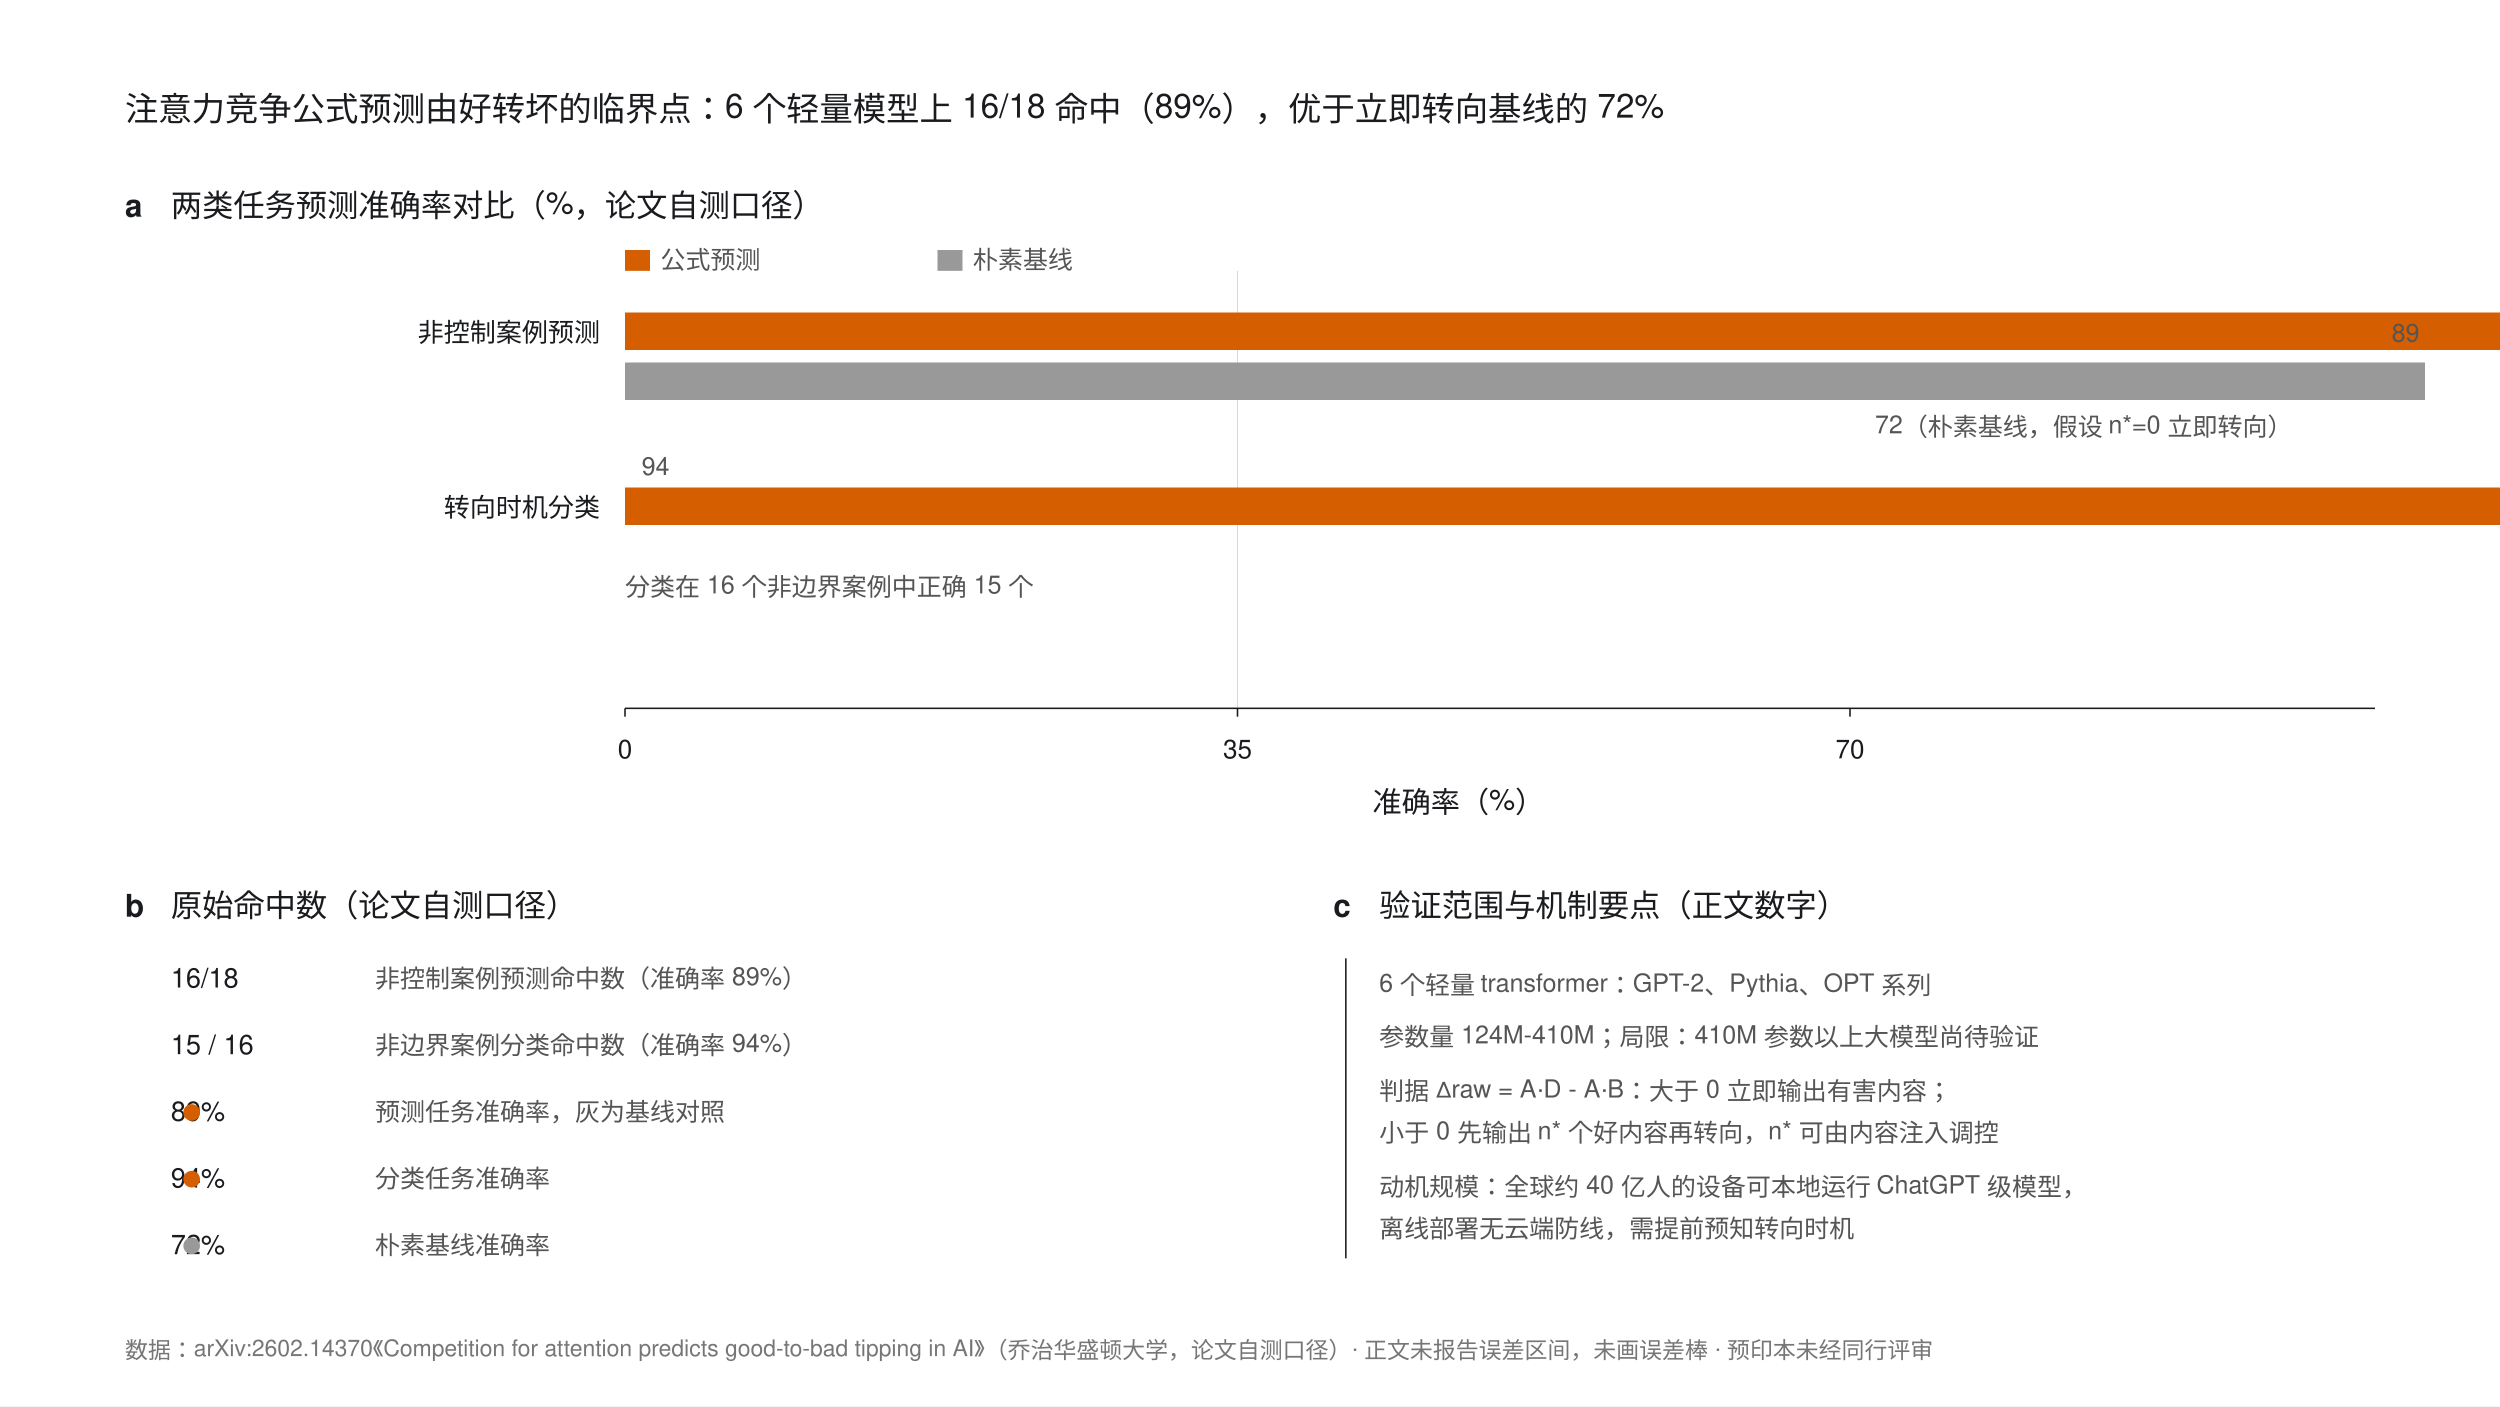
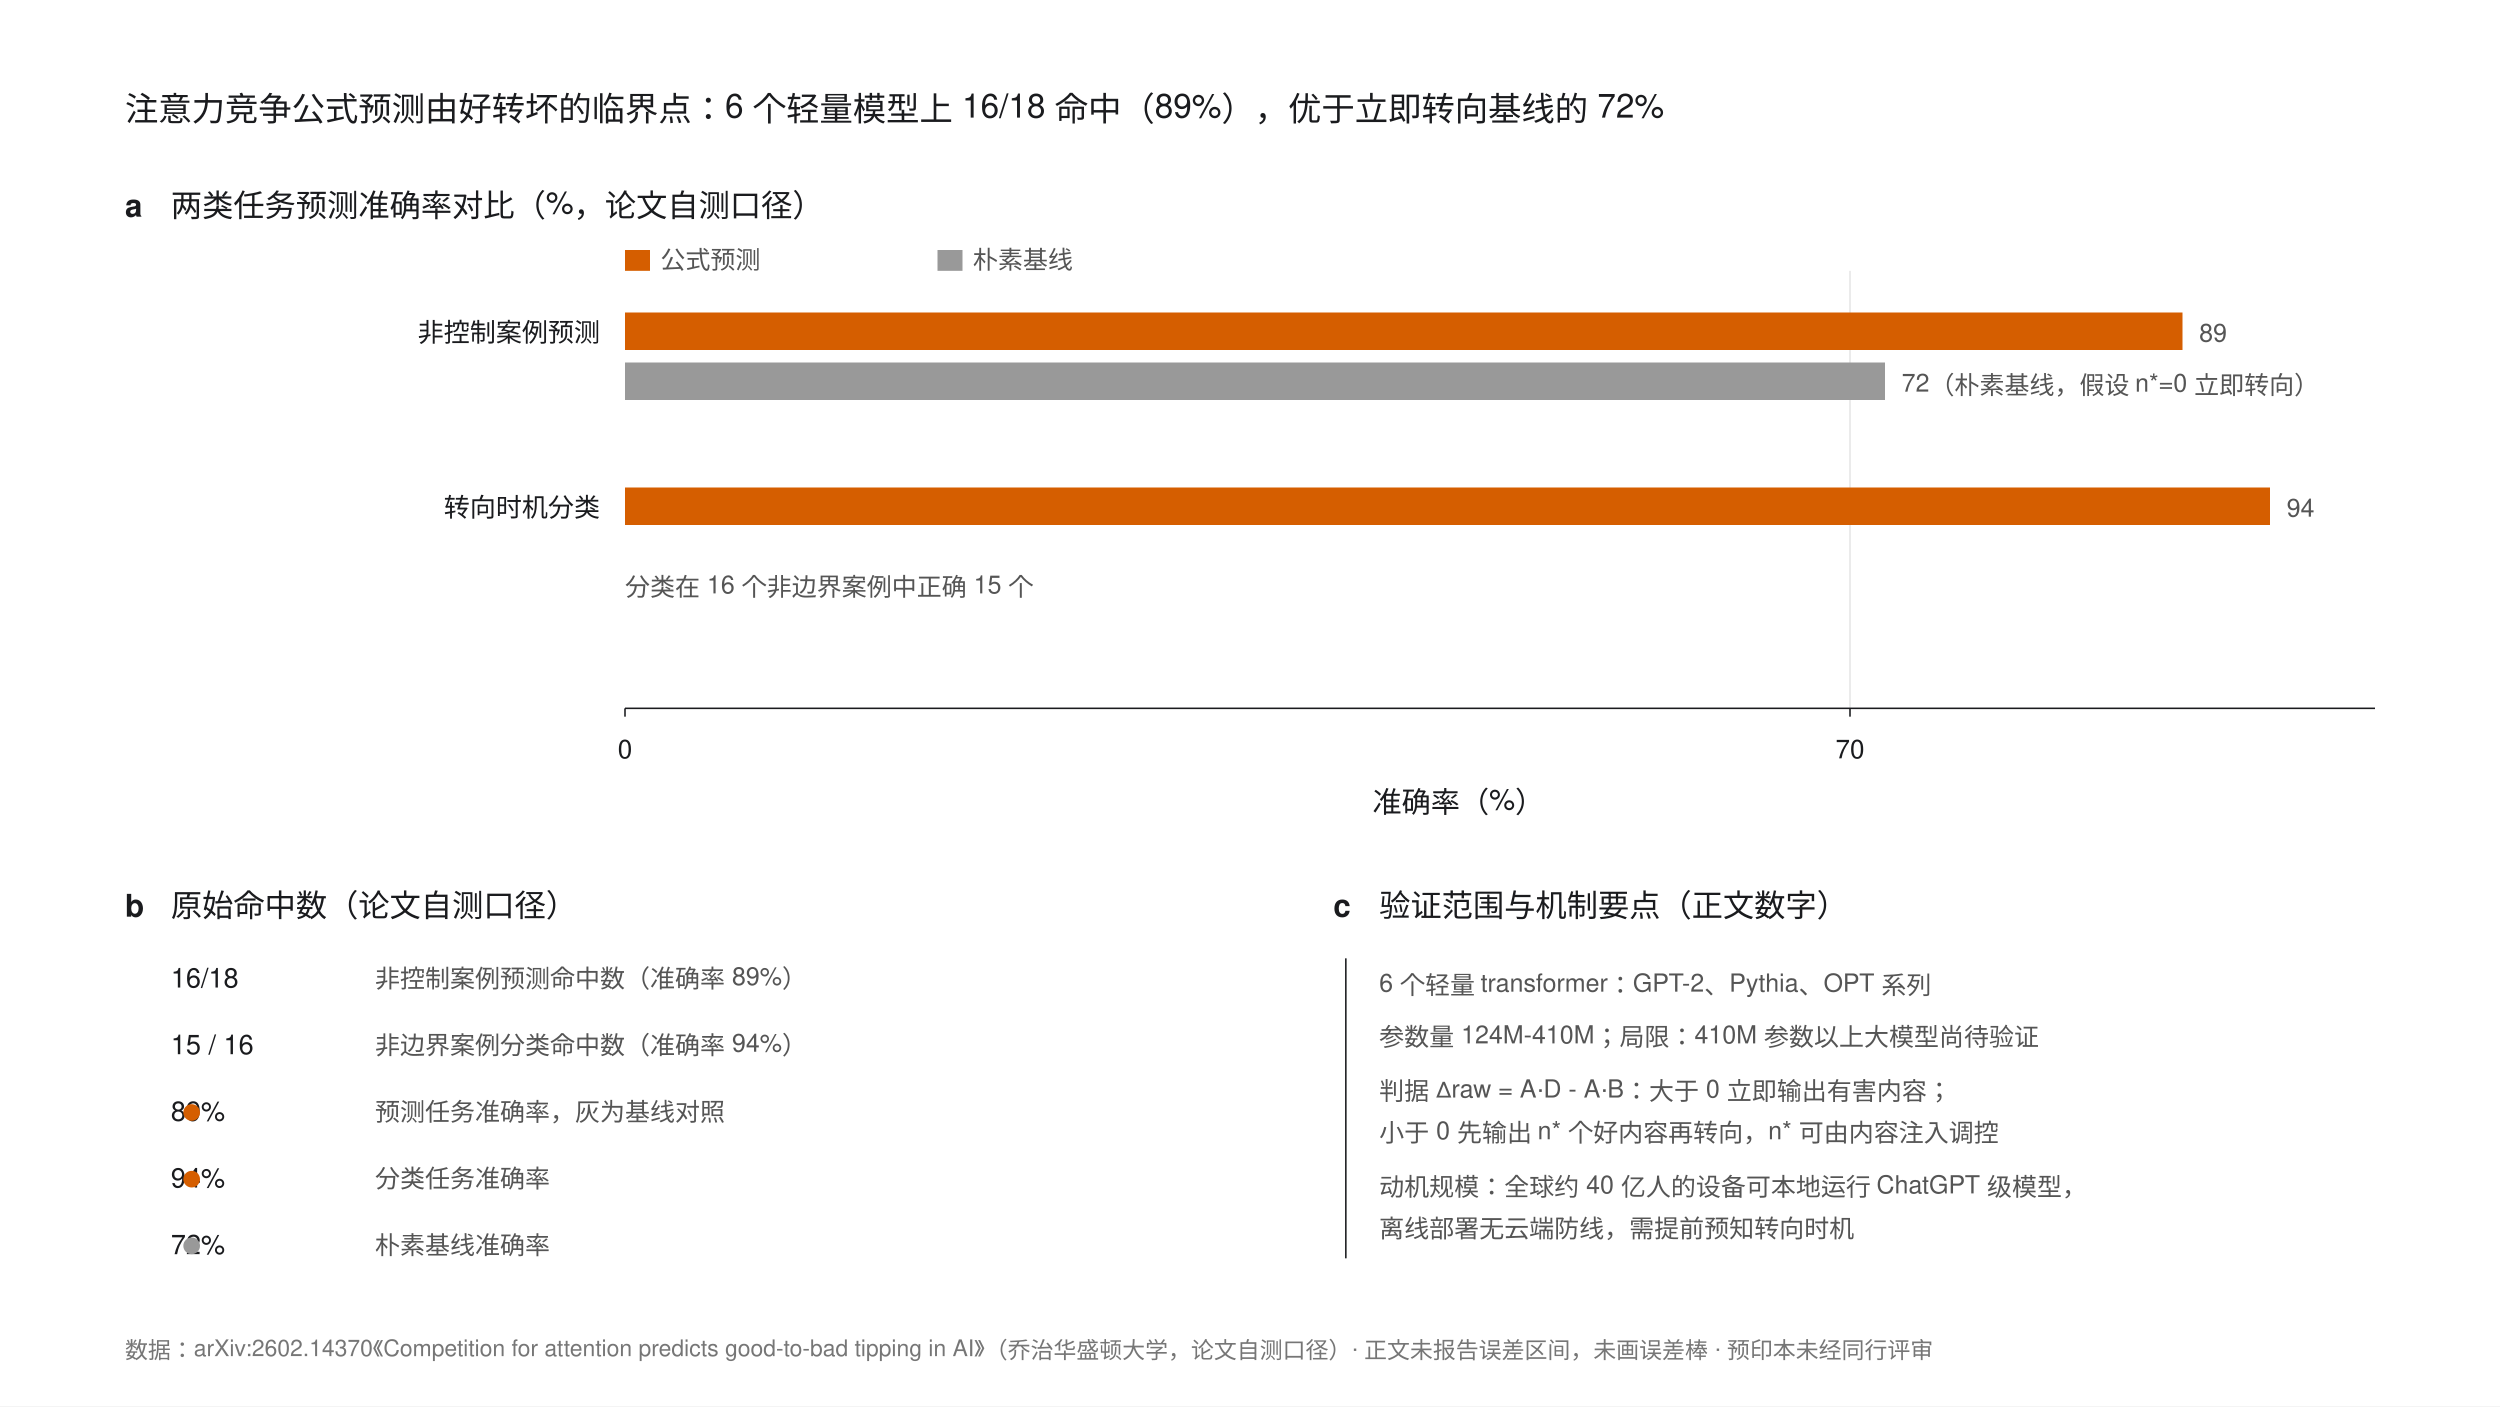
<svg xmlns="http://www.w3.org/2000/svg" width="1200" height="675" viewBox="0 0 1200 675" font-family="'Helvetica Neue',Helvetica,Arial,'PingFang SC',sans-serif">
  <rect width="1200" height="675" fill="#FFFFFF" />
  <text x="60" y="58" font-size="16" fill="#1A1B1E">注意力竞争公式预测由好转坏的临界点：6 个轻量模型上 16/18 命中（89%），优于立即转向基线的 72%</text>
  <text x="60" y="104" font-size="15" font-weight="bold" fill="#1A1B1E">a</text>
  <text x="82" y="104" font-size="15" fill="#1A1B1E">两类任务预测准确率对比（%，论文自测口径）</text>
  <g stroke="#D9D9D9" stroke-width="0.5">
-     <line x1="594" y1="130" x2="594" y2="340" />
+     <line x1="888" y1="130" x2="888" y2="340" />
  </g>
  <text x="288" y="164" font-size="12.5" fill="#1A1B1E" text-anchor="end">非控制案例预测</text>
-   <rect x="300" y="150" width="1068" height="18" fill="#D55E00" />
-   <text x="1148" y="164" font-size="12" fill="#555">89</text>
-   <rect x="300" y="174" width="864" height="18" fill="#999999" />
-   <text x="900" y="208" font-size="12" fill="#555">72（朴素基线，假设 n*=0 立即转向）</text>
+   <rect x="300" y="150" width="747.6" height="18" fill="#D55E00" />
+   <text x="1055.6" y="164" font-size="12" fill="#555">89</text>
+   <rect x="300" y="174" width="604.8" height="18" fill="#999999" />
+   <text x="912.8" y="188" font-size="12" fill="#555">72（朴素基线，假设 n*=0 立即转向）</text>
  <text x="288" y="248" font-size="12.5" fill="#1A1B1E" text-anchor="end">转向时机分类</text>
-   <rect x="300" y="234" width="1128" height="18" fill="#D55E00" />
-   <text x="308" y="228" font-size="12" fill="#555">94</text>
+   <rect x="300" y="234" width="789.6" height="18" fill="#D55E00" />
+   <text x="1097.6" y="248" font-size="12" fill="#555">94</text>
  <text x="300" y="286" font-size="12" fill="#555">分类在 16 个非边界案例中正确 15 个</text>
  <line x1="300" y1="340" x2="1140" y2="340" stroke="#1A1B1E" stroke-width="0.75" />
  <g stroke="#1A1B1E" stroke-width="0.75">
    <line x1="300" y1="340" x2="300" y2="344" />
    <line x1="888" y1="340" x2="888" y2="344" />
-     <line x1="594" y1="340" x2="594" y2="344" />
  </g>
  <g font-size="12.5" fill="#1A1B1E" text-anchor="middle">
    <text x="300" y="364">0</text>
-     <text x="594" y="364">35</text>
    <text x="888" y="364">70</text>
  </g>
  <text x="700" y="390" font-size="14" fill="#1A1B1E" text-anchor="middle">准确率（%）</text>
  <g font-size="12" fill="#555">
    <rect x="300" y="120" width="12" height="10" fill="#D55E00" />
    <text x="317" y="129">公式预测</text>
    <rect x="450" y="120" width="12" height="10" fill="#999999" />
    <text x="467" y="129">朴素基线</text>
  </g>
  <text x="60" y="440" font-size="15" font-weight="bold" fill="#1A1B1E">b</text>
  <text x="82" y="440" font-size="15" fill="#1A1B1E">原始命中数（论文自测口径）</text>
  <g font-size="13" fill="#1A1B1E">
    <text x="82" y="474">16/18</text>
    <text x="82" y="506">15 / 16</text>
    <text x="82" y="538">89%</text>
    <text x="82" y="570">94%</text>
    <text x="82" y="602">72%</text>
  </g>
  <g font-size="12" fill="#555">
    <text x="180" y="474">非控制案例预测命中数（准确率 89%）</text>
    <text x="180" y="506">非边界案例分类命中数（准确率 94%）</text>
    <text x="180" y="538">预测任务准确率，灰为基线对照</text>
    <text x="180" y="570">分类任务准确率</text>
    <text x="180" y="602">朴素基线准确率</text>
  </g>
  <circle cx="92" cy="534" r="4" fill="#D55E00" />
  <circle cx="92" cy="566" r="4" fill="#D55E00" />
  <circle cx="92" cy="598" r="4" fill="#999999" />
  <text x="640" y="440" font-size="15" font-weight="bold" fill="#1A1B1E">c</text>
  <text x="662" y="440" font-size="15" fill="#1A1B1E">验证范围与机制要点（正文数字）</text>
  <g stroke="#1A1B1E" stroke-width="0.75">
    <line x1="646" y1="460" x2="646" y2="604" />
  </g>
  <g font-size="12" fill="#555">
    <text x="662" y="476">6 个轻量 transformer：GPT-2、Pythia、OPT 系列</text>
    <text x="662" y="502">参数量 124M-410M；局限：410M 参数以上大模型尚待验证</text>
    <text x="662" y="528">判据 ∆raw = A·D - A·B：大于 0 立即输出有害内容；</text>
    <text x="662" y="548">小于 0 先输出 n* 个好内容再转向，n* 可由内容注入调控</text>
    <text x="662" y="574">动机规模：全球约 40 亿人的设备可本地运行 ChatGPT 级模型，</text>
    <text x="662" y="594">离线部署无云端防线，需提前预知转向时机</text>
  </g>
  <text x="60" y="652" font-size="11" fill="#767676">数据：arXiv:2602.14370《Competition for attention predicts good-to-bad tipping in AI》（乔治华盛顿大学，论文自测口径）· 正文未报告误差区间，未画误差棒 · 预印本未经同行评审</text>
</svg>
